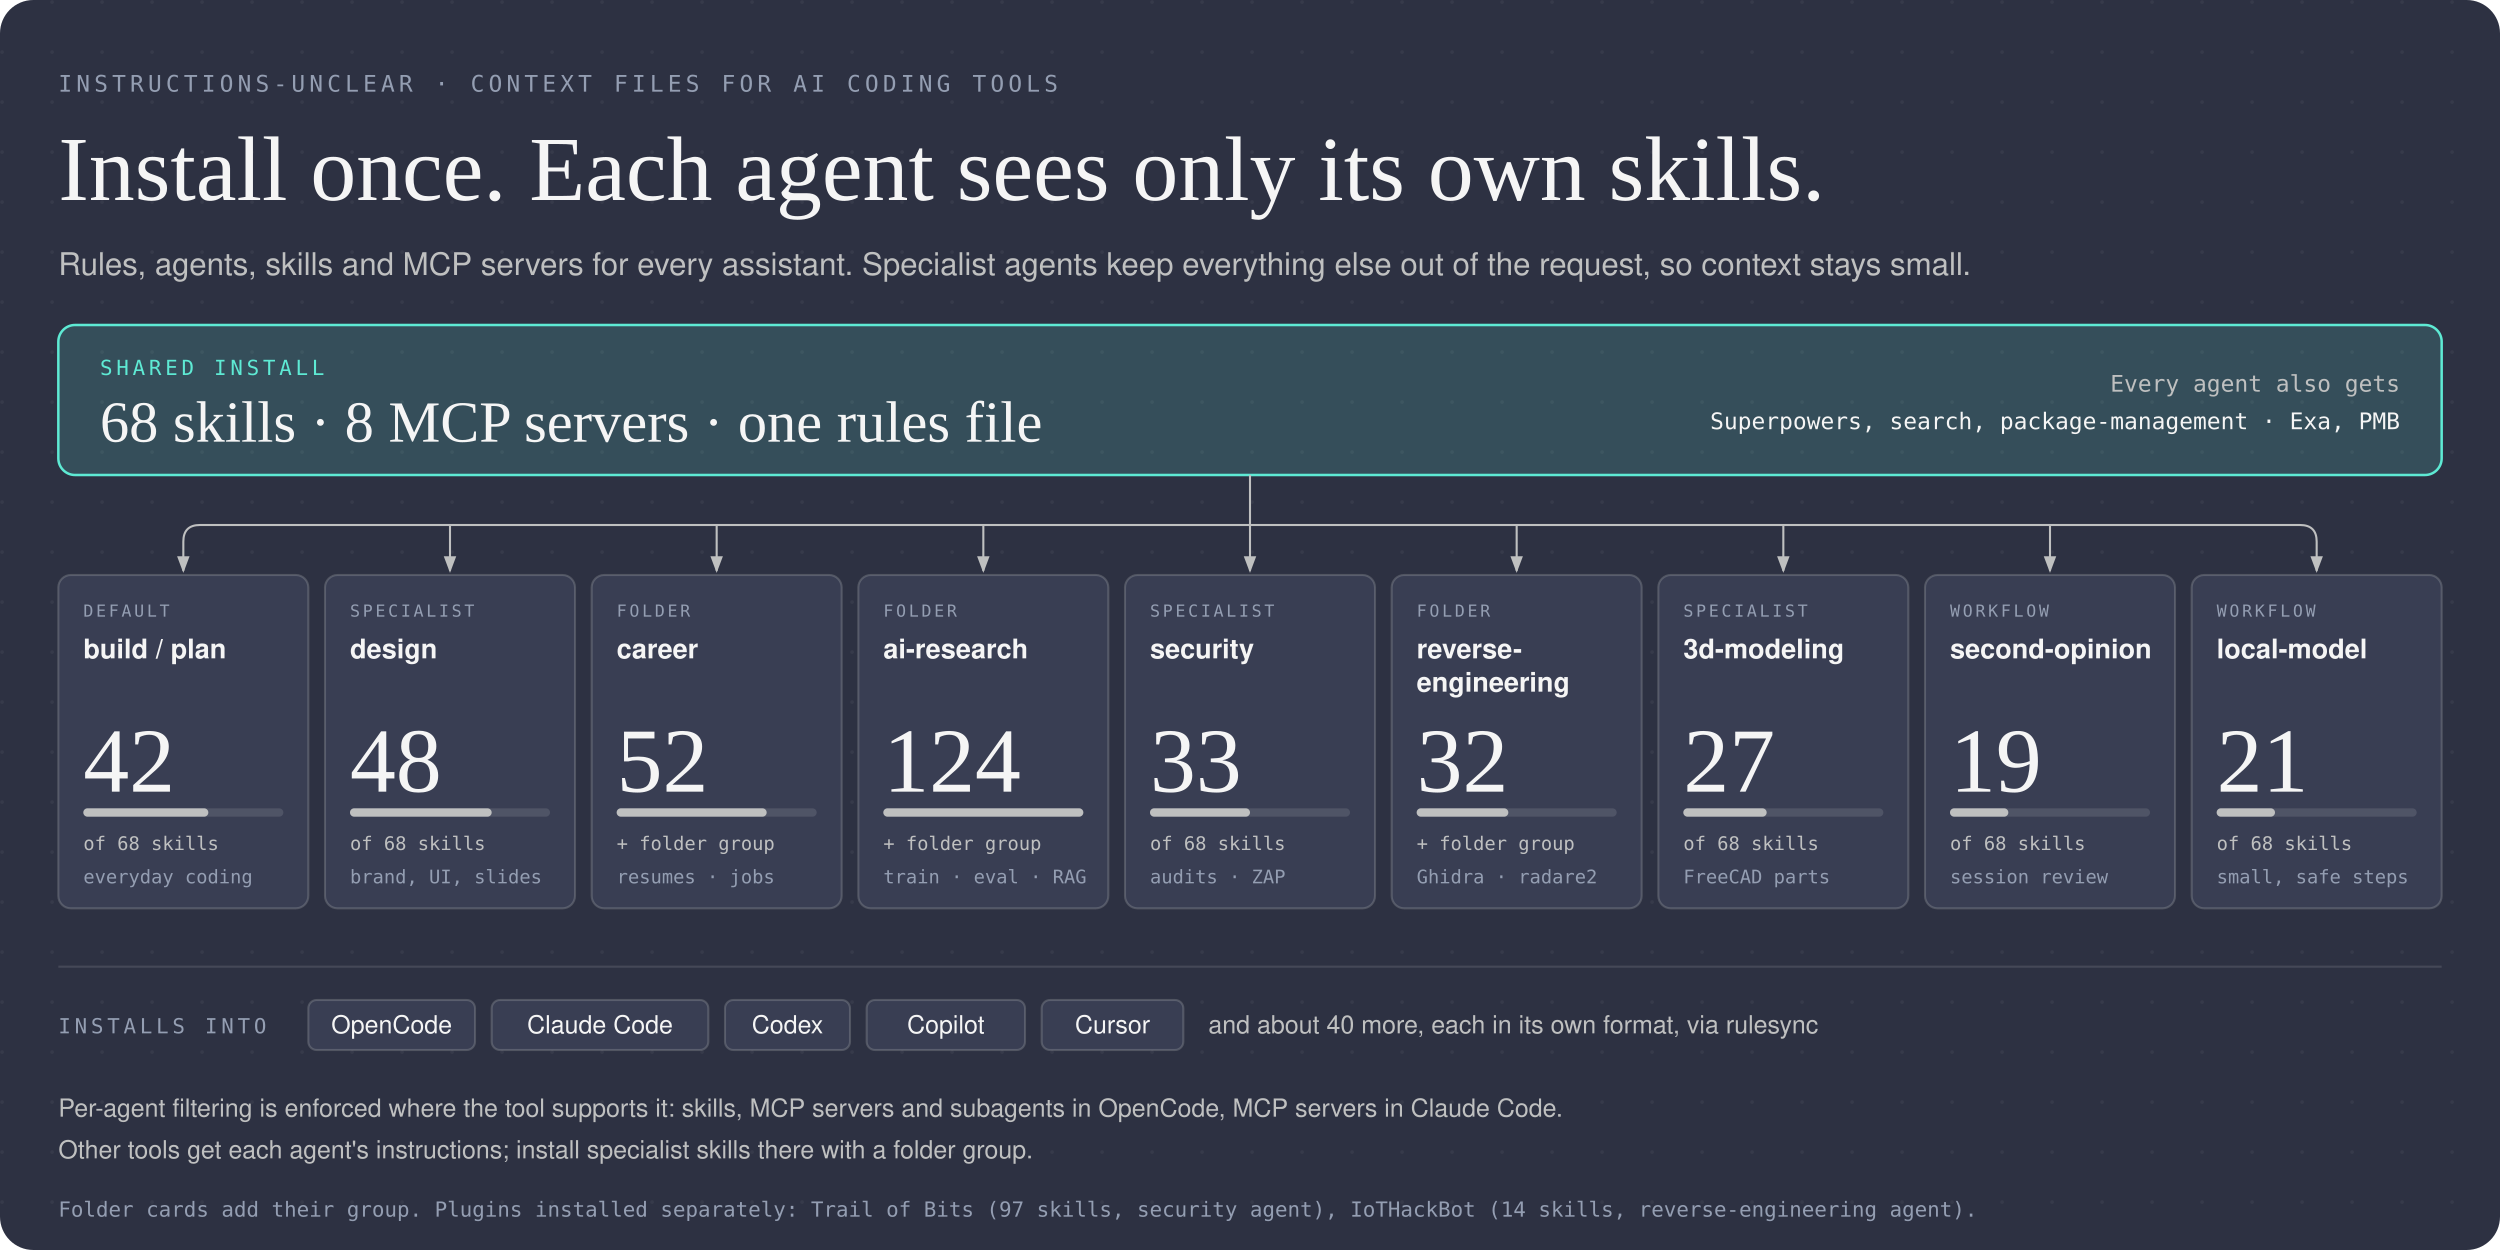
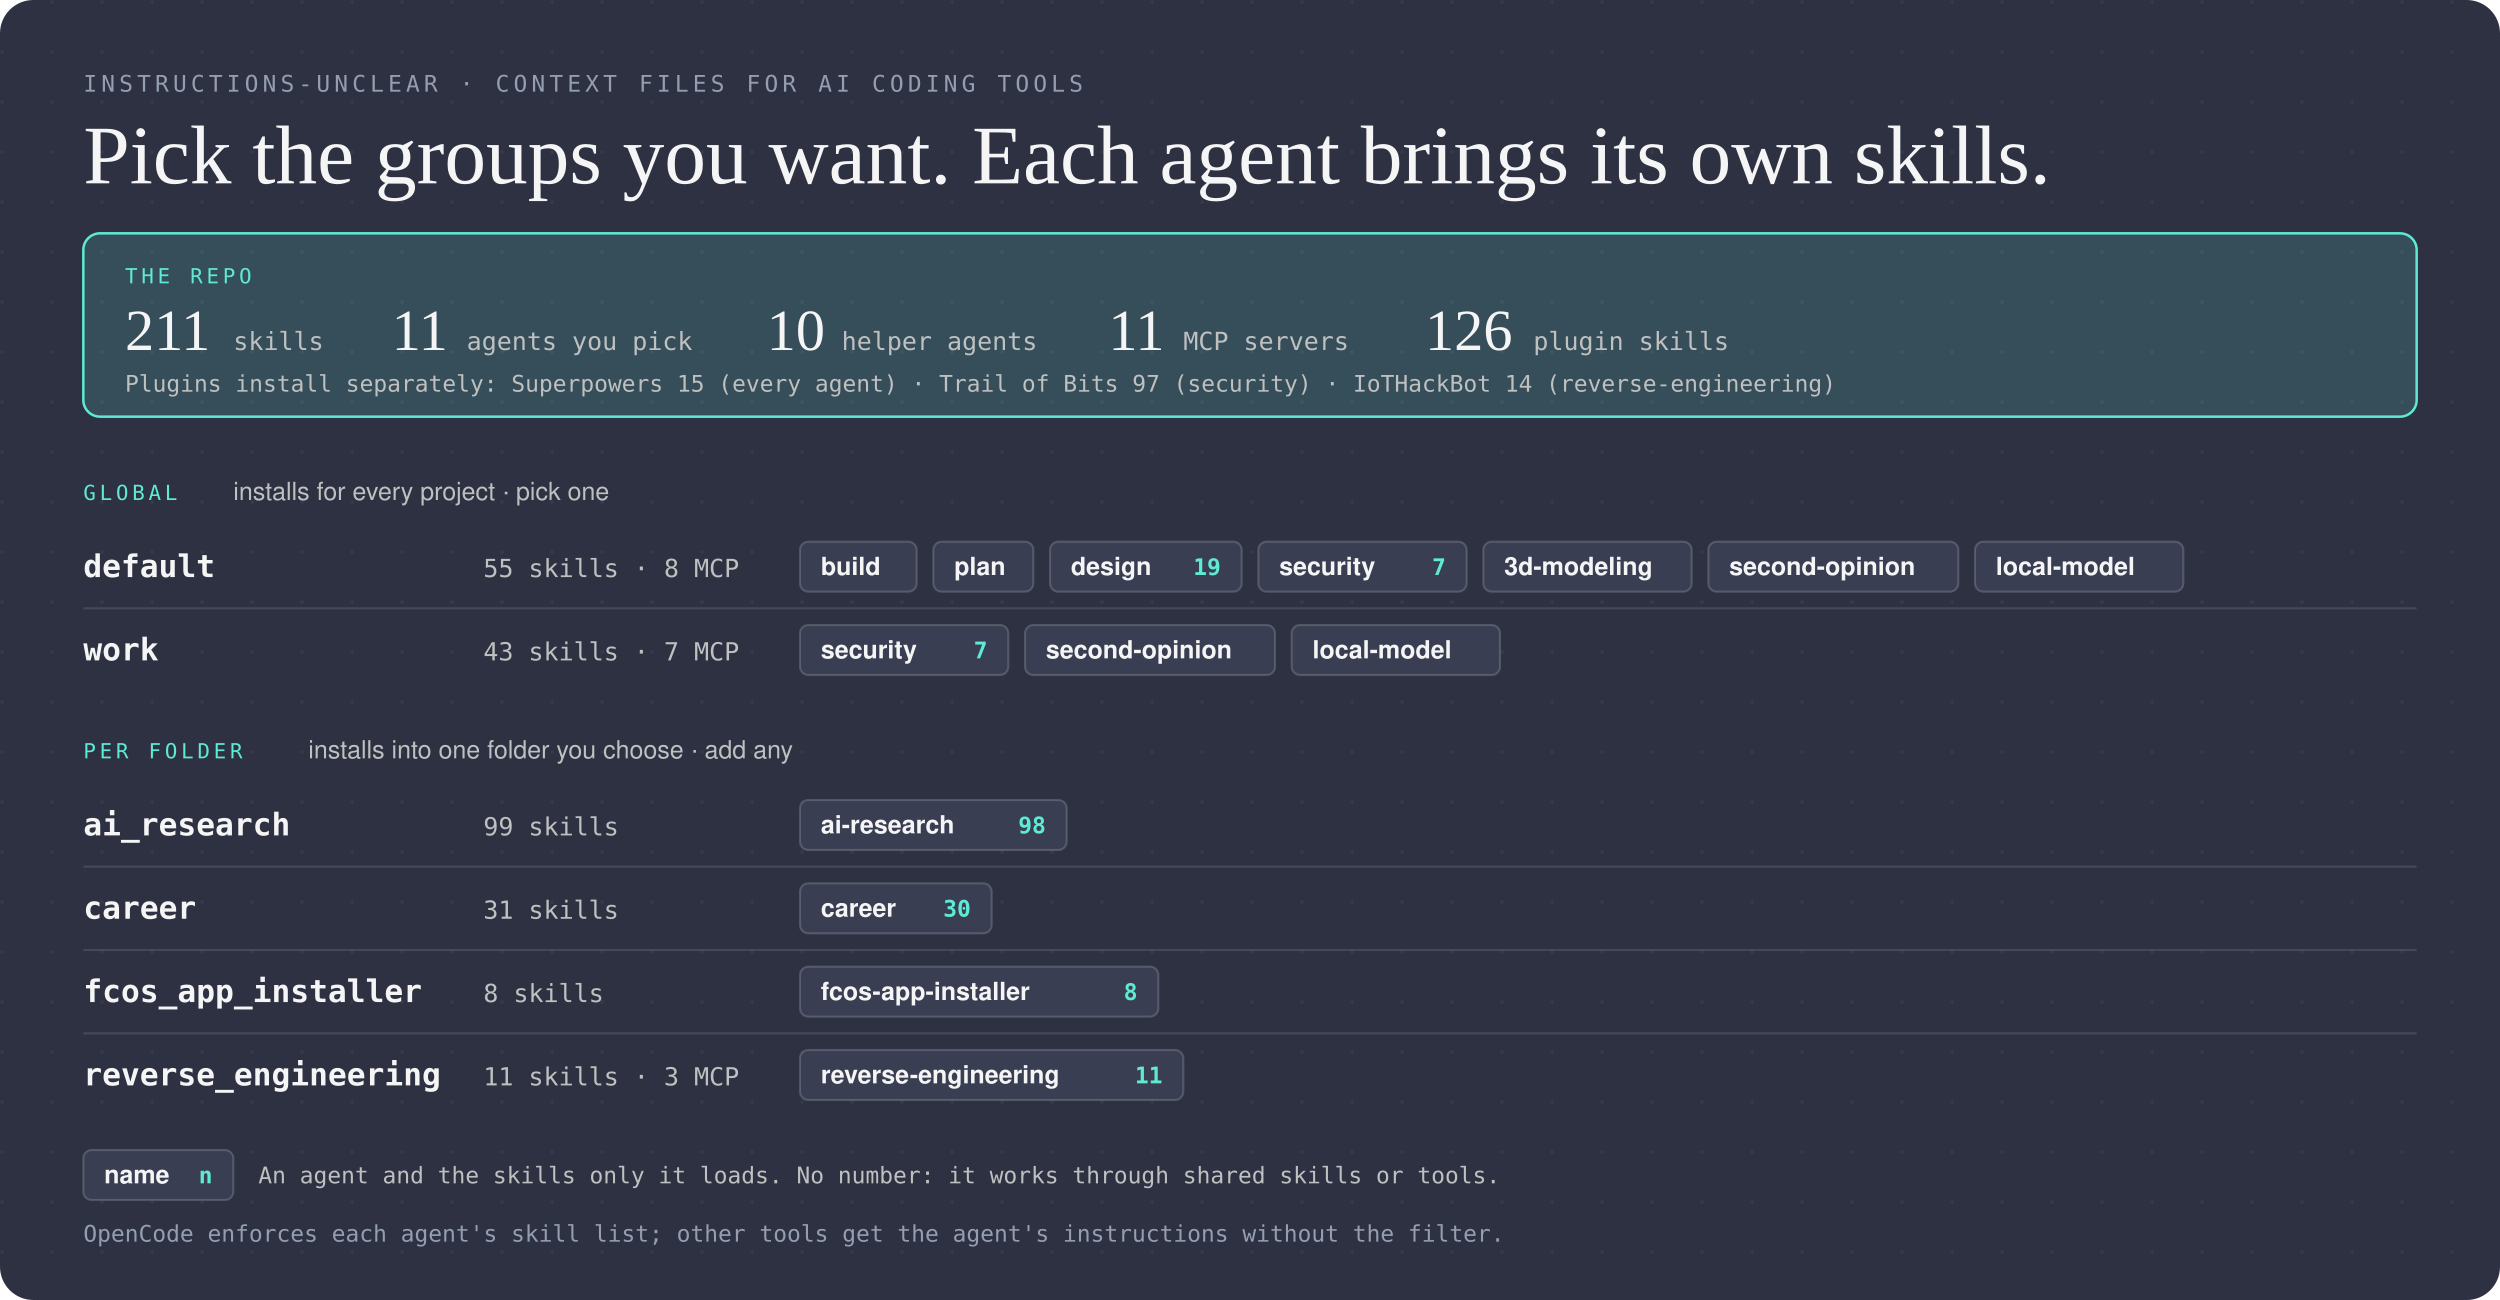
- <svg xmlns="http://www.w3.org/2000/svg" viewBox="0 0 1200 600" width="1200" height="600" role="img" aria-labelledby="hero-title hero-desc">
+ <svg xmlns="http://www.w3.org/2000/svg" viewBox="0 0 1200 624" width="1200" height="624" role="img" aria-labelledby="hero-title hero-desc">
  <defs>
    <pattern id="dots" width="24" height="24" patternUnits="userSpaceOnUse">
      <circle cx="1" cy="1" r="0.9" fill="rgba(245,245,245,0.08)" />
    </pattern>
-     <marker id="arrow" markerWidth="8" markerHeight="6" refX="7" refY="3" orient="auto">
-       <polygon points="0 0, 8 3, 0 6" fill="#bfc0c0" />
-     </marker>
  </defs>
-   <rect width="1200" height="600" rx="16" fill="#2d3142" />
-   <rect width="1200" height="600" rx="16" fill="url(#dots)" opacity="0.6" />
-   <text x="28" y="44" fill="#949eb2" font-size="11" font-family="'Geist Mono', ui-monospace, SFMono-Regular, Menlo, Consolas, monospace" font-weight="500" letter-spacing="0.18em">INSTRUCTIONS-UNCLEAR · CONTEXT FILES FOR AI CODING TOOLS</text>
-   <text x="28" y="96" fill="#f5f5f5" font-size="44" font-family="'Instrument Serif', Georgia, 'Times New Roman', serif">Install once. Each agent sees only its own skills.</text>
-   <text x="28" y="132" fill="#bfc0c0" font-size="15" font-family="'Geist', -apple-system, 'Segoe UI', Helvetica, Arial, sans-serif">Rules, agents, skills and MCP servers for every assistant. Specialist agents keep everything else out of the request, so context stays small.</text>
-   <rect x="28" y="156" width="1144" height="72" rx="8" fill="rgba(94,234,212,0.16)" stroke="#5eead4" stroke-width="1.2" />
-   <text x="48" y="180" fill="#5eead4" font-size="10" font-family="'Geist Mono', ui-monospace, SFMono-Regular, Menlo, Consolas, monospace" font-weight="500" letter-spacing="0.18em">SHARED INSTALL</text>
-   <text x="48" y="212" fill="#f5f5f5" font-size="28" font-family="'Instrument Serif', Georgia, 'Times New Roman', serif">68 skills · 8 MCP servers · one rules file</text>
-   <text x="1152" y="188" fill="#bfc0c0" font-size="11" font-family="'Geist Mono', ui-monospace, SFMono-Regular, Menlo, Consolas, monospace" text-anchor="end">Every agent also gets</text>
-   <text x="1152" y="206" fill="#f5f5f5" font-size="11" font-family="'Geist Mono', ui-monospace, SFMono-Regular, Menlo, Consolas, monospace" text-anchor="end">Superpowers, search, package-management · Exa, PMB</text>
-   <path d="M 600,228 V 252" fill="none" stroke="#bfc0c0" stroke-width="1" />
-   <path d="M 96,252 H 1104" fill="none" stroke="#bfc0c0" stroke-width="1" />
-   <path d="M 96,252 Q 88,252 88,260 V 274" fill="none" stroke="#bfc0c0" stroke-width="1" marker-end="url(#arrow)" />
-   <path d="M 216,252 V 274" fill="none" stroke="#bfc0c0" stroke-width="1" marker-end="url(#arrow)" />
-   <path d="M 344,252 V 274" fill="none" stroke="#bfc0c0" stroke-width="1" marker-end="url(#arrow)" />
-   <path d="M 472,252 V 274" fill="none" stroke="#bfc0c0" stroke-width="1" marker-end="url(#arrow)" />
-   <path d="M 600,252 V 274" fill="none" stroke="#bfc0c0" stroke-width="1" marker-end="url(#arrow)" />
-   <path d="M 728,252 V 274" fill="none" stroke="#bfc0c0" stroke-width="1" marker-end="url(#arrow)" />
-   <path d="M 856,252 V 274" fill="none" stroke="#bfc0c0" stroke-width="1" marker-end="url(#arrow)" />
-   <path d="M 984,252 V 274" fill="none" stroke="#bfc0c0" stroke-width="1" marker-end="url(#arrow)" />
-   <path d="M 1104,252 Q 1112,252 1112,260 V 274" fill="none" stroke="#bfc0c0" stroke-width="1" marker-end="url(#arrow)" />
-   <rect x="28" y="276" width="120" height="160" rx="6" fill="#393e53" stroke="rgba(191,192,192,0.25)" stroke-width="1" />
-   <text x="40" y="296" fill="#949eb2" font-size="8" font-family="'Geist Mono', ui-monospace, SFMono-Regular, Menlo, Consolas, monospace" font-weight="500" letter-spacing="0.16em">DEFAULT</text>
-   <text x="40" y="316" fill="#f5f5f5" font-size="13" font-family="'Geist', -apple-system, 'Segoe UI', Helvetica, Arial, sans-serif" font-weight="600">build / plan</text>
-   <text x="40" y="380" fill="#f5f5f5" font-size="44" font-family="'Instrument Serif', Georgia, 'Times New Roman', serif">42</text>
-   <rect x="40" y="388" width="96" height="4" rx="2" fill="rgba(245,245,245,0.12)" />
-   <rect x="40" y="388" width="60" height="4" rx="2" fill="#bfc0c0" />
-   <text x="40" y="408" fill="#bfc0c0" font-size="9" font-family="'Geist Mono', ui-monospace, SFMono-Regular, Menlo, Consolas, monospace">of 68 skills</text>
-   <text x="40" y="424" fill="#949eb2" font-size="9" font-family="'Geist Mono', ui-monospace, SFMono-Regular, Menlo, Consolas, monospace">everyday coding</text>
-   <rect x="156" y="276" width="120" height="160" rx="6" fill="#393e53" stroke="rgba(191,192,192,0.25)" stroke-width="1" />
-   <text x="168" y="296" fill="#949eb2" font-size="8" font-family="'Geist Mono', ui-monospace, SFMono-Regular, Menlo, Consolas, monospace" font-weight="500" letter-spacing="0.16em">SPECIALIST</text>
-   <text x="168" y="316" fill="#f5f5f5" font-size="13" font-family="'Geist', -apple-system, 'Segoe UI', Helvetica, Arial, sans-serif" font-weight="600">design</text>
-   <text x="168" y="380" fill="#f5f5f5" font-size="44" font-family="'Instrument Serif', Georgia, 'Times New Roman', serif">48</text>
-   <rect x="168" y="388" width="96" height="4" rx="2" fill="rgba(245,245,245,0.12)" />
-   <rect x="168" y="388" width="68" height="4" rx="2" fill="#bfc0c0" />
-   <text x="168" y="408" fill="#bfc0c0" font-size="9" font-family="'Geist Mono', ui-monospace, SFMono-Regular, Menlo, Consolas, monospace">of 68 skills</text>
-   <text x="168" y="424" fill="#949eb2" font-size="9" font-family="'Geist Mono', ui-monospace, SFMono-Regular, Menlo, Consolas, monospace">brand, UI, slides</text>
-   <rect x="284" y="276" width="120" height="160" rx="6" fill="#393e53" stroke="rgba(191,192,192,0.25)" stroke-width="1" />
-   <text x="296" y="296" fill="#949eb2" font-size="8" font-family="'Geist Mono', ui-monospace, SFMono-Regular, Menlo, Consolas, monospace" font-weight="500" letter-spacing="0.16em">FOLDER</text>
-   <text x="296" y="316" fill="#f5f5f5" font-size="13" font-family="'Geist', -apple-system, 'Segoe UI', Helvetica, Arial, sans-serif" font-weight="600">career</text>
-   <text x="296" y="380" fill="#f5f5f5" font-size="44" font-family="'Instrument Serif', Georgia, 'Times New Roman', serif">52</text>
-   <rect x="296" y="388" width="96" height="4" rx="2" fill="rgba(245,245,245,0.12)" />
-   <rect x="296" y="388" width="72" height="4" rx="2" fill="#bfc0c0" />
-   <text x="296" y="408" fill="#bfc0c0" font-size="9" font-family="'Geist Mono', ui-monospace, SFMono-Regular, Menlo, Consolas, monospace">+ folder group</text>
-   <text x="296" y="424" fill="#949eb2" font-size="9" font-family="'Geist Mono', ui-monospace, SFMono-Regular, Menlo, Consolas, monospace">resumes · jobs</text>
-   <rect x="412" y="276" width="120" height="160" rx="6" fill="#393e53" stroke="rgba(191,192,192,0.25)" stroke-width="1" />
-   <text x="424" y="296" fill="#949eb2" font-size="8" font-family="'Geist Mono', ui-monospace, SFMono-Regular, Menlo, Consolas, monospace" font-weight="500" letter-spacing="0.16em">FOLDER</text>
-   <text x="424" y="316" fill="#f5f5f5" font-size="13" font-family="'Geist', -apple-system, 'Segoe UI', Helvetica, Arial, sans-serif" font-weight="600">ai-research</text>
-   <text x="424" y="380" fill="#f5f5f5" font-size="44" font-family="'Instrument Serif', Georgia, 'Times New Roman', serif">124</text>
-   <rect x="424" y="388" width="96" height="4" rx="2" fill="rgba(245,245,245,0.12)" />
-   <rect x="424" y="388" width="96" height="4" rx="2" fill="#bfc0c0" />
-   <text x="424" y="408" fill="#bfc0c0" font-size="9" font-family="'Geist Mono', ui-monospace, SFMono-Regular, Menlo, Consolas, monospace">+ folder group</text>
-   <text x="424" y="424" fill="#949eb2" font-size="9" font-family="'Geist Mono', ui-monospace, SFMono-Regular, Menlo, Consolas, monospace">train · eval · RAG</text>
-   <rect x="540" y="276" width="120" height="160" rx="6" fill="#393e53" stroke="rgba(191,192,192,0.25)" stroke-width="1" />
-   <text x="552" y="296" fill="#949eb2" font-size="8" font-family="'Geist Mono', ui-monospace, SFMono-Regular, Menlo, Consolas, monospace" font-weight="500" letter-spacing="0.16em">SPECIALIST</text>
-   <text x="552" y="316" fill="#f5f5f5" font-size="13" font-family="'Geist', -apple-system, 'Segoe UI', Helvetica, Arial, sans-serif" font-weight="600">security</text>
-   <text x="552" y="380" fill="#f5f5f5" font-size="44" font-family="'Instrument Serif', Georgia, 'Times New Roman', serif">33</text>
-   <rect x="552" y="388" width="96" height="4" rx="2" fill="rgba(245,245,245,0.12)" />
-   <rect x="552" y="388" width="48" height="4" rx="2" fill="#bfc0c0" />
-   <text x="552" y="408" fill="#bfc0c0" font-size="9" font-family="'Geist Mono', ui-monospace, SFMono-Regular, Menlo, Consolas, monospace">of 68 skills</text>
-   <text x="552" y="424" fill="#949eb2" font-size="9" font-family="'Geist Mono', ui-monospace, SFMono-Regular, Menlo, Consolas, monospace">audits · ZAP</text>
-   <rect x="668" y="276" width="120" height="160" rx="6" fill="#393e53" stroke="rgba(191,192,192,0.25)" stroke-width="1" />
-   <text x="680" y="296" fill="#949eb2" font-size="8" font-family="'Geist Mono', ui-monospace, SFMono-Regular, Menlo, Consolas, monospace" font-weight="500" letter-spacing="0.16em">FOLDER</text>
-   <text x="680" y="316" fill="#f5f5f5" font-size="13" font-family="'Geist', -apple-system, 'Segoe UI', Helvetica, Arial, sans-serif" font-weight="600">reverse-</text>
-   <text x="680" y="332" fill="#f5f5f5" font-size="13" font-family="'Geist', -apple-system, 'Segoe UI', Helvetica, Arial, sans-serif" font-weight="600">engineering</text>
-   <text x="680" y="380" fill="#f5f5f5" font-size="44" font-family="'Instrument Serif', Georgia, 'Times New Roman', serif">32</text>
-   <rect x="680" y="388" width="96" height="4" rx="2" fill="rgba(245,245,245,0.12)" />
-   <rect x="680" y="388" width="44" height="4" rx="2" fill="#bfc0c0" />
-   <text x="680" y="408" fill="#bfc0c0" font-size="9" font-family="'Geist Mono', ui-monospace, SFMono-Regular, Menlo, Consolas, monospace">+ folder group</text>
-   <text x="680" y="424" fill="#949eb2" font-size="9" font-family="'Geist Mono', ui-monospace, SFMono-Regular, Menlo, Consolas, monospace">Ghidra · radare2</text>
-   <rect x="796" y="276" width="120" height="160" rx="6" fill="#393e53" stroke="rgba(191,192,192,0.25)" stroke-width="1" />
-   <text x="808" y="296" fill="#949eb2" font-size="8" font-family="'Geist Mono', ui-monospace, SFMono-Regular, Menlo, Consolas, monospace" font-weight="500" letter-spacing="0.16em">SPECIALIST</text>
-   <text x="808" y="316" fill="#f5f5f5" font-size="13" font-family="'Geist', -apple-system, 'Segoe UI', Helvetica, Arial, sans-serif" font-weight="600">3d-modeling</text>
-   <text x="808" y="380" fill="#f5f5f5" font-size="44" font-family="'Instrument Serif', Georgia, 'Times New Roman', serif">27</text>
-   <rect x="808" y="388" width="96" height="4" rx="2" fill="rgba(245,245,245,0.12)" />
-   <rect x="808" y="388" width="40" height="4" rx="2" fill="#bfc0c0" />
-   <text x="808" y="408" fill="#bfc0c0" font-size="9" font-family="'Geist Mono', ui-monospace, SFMono-Regular, Menlo, Consolas, monospace">of 68 skills</text>
-   <text x="808" y="424" fill="#949eb2" font-size="9" font-family="'Geist Mono', ui-monospace, SFMono-Regular, Menlo, Consolas, monospace">FreeCAD parts</text>
-   <rect x="924" y="276" width="120" height="160" rx="6" fill="#393e53" stroke="rgba(191,192,192,0.25)" stroke-width="1" />
-   <text x="936" y="296" fill="#949eb2" font-size="8" font-family="'Geist Mono', ui-monospace, SFMono-Regular, Menlo, Consolas, monospace" font-weight="500" letter-spacing="0.16em">WORKFLOW</text>
-   <text x="936" y="316" fill="#f5f5f5" font-size="13" font-family="'Geist', -apple-system, 'Segoe UI', Helvetica, Arial, sans-serif" font-weight="600">second-opinion</text>
-   <text x="936" y="380" fill="#f5f5f5" font-size="44" font-family="'Instrument Serif', Georgia, 'Times New Roman', serif">19</text>
-   <rect x="936" y="388" width="96" height="4" rx="2" fill="rgba(245,245,245,0.12)" />
-   <rect x="936" y="388" width="28" height="4" rx="2" fill="#bfc0c0" />
-   <text x="936" y="408" fill="#bfc0c0" font-size="9" font-family="'Geist Mono', ui-monospace, SFMono-Regular, Menlo, Consolas, monospace">of 68 skills</text>
-   <text x="936" y="424" fill="#949eb2" font-size="9" font-family="'Geist Mono', ui-monospace, SFMono-Regular, Menlo, Consolas, monospace">session review</text>
-   <rect x="1052" y="276" width="120" height="160" rx="6" fill="#393e53" stroke="rgba(191,192,192,0.25)" stroke-width="1" />
-   <text x="1064" y="296" fill="#949eb2" font-size="8" font-family="'Geist Mono', ui-monospace, SFMono-Regular, Menlo, Consolas, monospace" font-weight="500" letter-spacing="0.16em">WORKFLOW</text>
-   <text x="1064" y="316" fill="#f5f5f5" font-size="13" font-family="'Geist', -apple-system, 'Segoe UI', Helvetica, Arial, sans-serif" font-weight="600">local-model</text>
-   <text x="1064" y="380" fill="#f5f5f5" font-size="44" font-family="'Instrument Serif', Georgia, 'Times New Roman', serif">21</text>
-   <rect x="1064" y="388" width="96" height="4" rx="2" fill="rgba(245,245,245,0.12)" />
-   <rect x="1064" y="388" width="28" height="4" rx="2" fill="#bfc0c0" />
-   <text x="1064" y="408" fill="#bfc0c0" font-size="9" font-family="'Geist Mono', ui-monospace, SFMono-Regular, Menlo, Consolas, monospace">of 68 skills</text>
-   <text x="1064" y="424" fill="#949eb2" font-size="9" font-family="'Geist Mono', ui-monospace, SFMono-Regular, Menlo, Consolas, monospace">small, safe steps</text>
-   <line x1="28" y1="464" x2="1172" y2="464" stroke="rgba(245,245,245,0.12)" stroke-width="1" />
-   <text x="28" y="496" fill="#949eb2" font-size="10" font-family="'Geist Mono', ui-monospace, SFMono-Regular, Menlo, Consolas, monospace" font-weight="500" letter-spacing="0.18em">INSTALLS INTO</text>
-   <rect x="148" y="480" width="80" height="24" rx="4" fill="#393e53" stroke="rgba(191,192,192,0.25)" stroke-width="1" />
-   <text x="188" y="496" fill="#f5f5f5" font-size="12" font-family="'Geist', -apple-system, 'Segoe UI', Helvetica, Arial, sans-serif" font-weight="500" text-anchor="middle">OpenCode</text>
-   <rect x="236" y="480" width="104" height="24" rx="4" fill="#393e53" stroke="rgba(191,192,192,0.25)" stroke-width="1" />
-   <text x="288" y="496" fill="#f5f5f5" font-size="12" font-family="'Geist', -apple-system, 'Segoe UI', Helvetica, Arial, sans-serif" font-weight="500" text-anchor="middle">Claude Code</text>
-   <rect x="348" y="480" width="60" height="24" rx="4" fill="#393e53" stroke="rgba(191,192,192,0.25)" stroke-width="1" />
-   <text x="378" y="496" fill="#f5f5f5" font-size="12" font-family="'Geist', -apple-system, 'Segoe UI', Helvetica, Arial, sans-serif" font-weight="500" text-anchor="middle">Codex</text>
-   <rect x="416" y="480" width="76" height="24" rx="4" fill="#393e53" stroke="rgba(191,192,192,0.25)" stroke-width="1" />
-   <text x="454" y="496" fill="#f5f5f5" font-size="12" font-family="'Geist', -apple-system, 'Segoe UI', Helvetica, Arial, sans-serif" font-weight="500" text-anchor="middle">Copilot</text>
-   <rect x="500" y="480" width="68" height="24" rx="4" fill="#393e53" stroke="rgba(191,192,192,0.25)" stroke-width="1" />
-   <text x="534" y="496" fill="#f5f5f5" font-size="12" font-family="'Geist', -apple-system, 'Segoe UI', Helvetica, Arial, sans-serif" font-weight="500" text-anchor="middle">Cursor</text>
-   <text x="580" y="496" fill="#bfc0c0" font-size="12" font-family="'Geist', -apple-system, 'Segoe UI', Helvetica, Arial, sans-serif">and about 40 more, each in its own format, via rulesync</text>
-   <text x="28" y="536" fill="#bfc0c0" font-size="12" font-family="'Geist', -apple-system, 'Segoe UI', Helvetica, Arial, sans-serif">Per-agent filtering is enforced where the tool supports it: skills, MCP servers and subagents in OpenCode, MCP servers in Claude Code.</text>
-   <text x="28" y="556" fill="#bfc0c0" font-size="12" font-family="'Geist', -apple-system, 'Segoe UI', Helvetica, Arial, sans-serif">Other tools get each agent's instructions; install specialist skills there with a folder group.</text>
-   <text x="28" y="584" fill="#949eb2" font-size="10" font-family="'Geist Mono', ui-monospace, SFMono-Regular, Menlo, Consolas, monospace">Folder cards add their group. Plugins installed separately: Trail of Bits (97 skills, security agent), IoTHackBot (14 skills, reverse-engineering agent).</text>
+   <rect width="1200" height="624" rx="16" fill="#2d3142" />
+   <rect width="1200" height="624" rx="16" fill="url(#dots)" opacity="0.6" />
+   <text x="40" y="44" fill="#949eb2" font-size="11" font-family="'Geist Mono', ui-monospace, SFMono-Regular, Menlo, Consolas, monospace" font-weight="500" letter-spacing="0.18em">INSTRUCTIONS-UNCLEAR · CONTEXT FILES FOR AI CODING TOOLS</text>
+   <text x="40" y="88" fill="#f5f5f5" font-size="40" font-family="'Instrument Serif', Georgia, 'Times New Roman', serif">Pick the groups you want. Each agent brings its own skills.</text>
+   <rect x="40" y="112" width="1120" height="88" rx="8" fill="rgba(94,234,212,0.16)" stroke="#5eead4" stroke-width="1.2" />
+   <text x="60" y="136" fill="#5eead4" font-size="10" font-family="'Geist Mono', ui-monospace, SFMono-Regular, Menlo, Consolas, monospace" font-weight="500" letter-spacing="0.18em">THE REPO</text>
+   <text x="60" y="168" fill="#f5f5f5" font-size="28" font-family="'Instrument Serif', Georgia, 'Times New Roman', serif">211</text>
+   <text x="112" y="168" fill="#bfc0c0" font-size="12" font-family="'Geist Mono', ui-monospace, SFMono-Regular, Menlo, Consolas, monospace">skills</text>
+   <text x="188" y="168" fill="#f5f5f5" font-size="28" font-family="'Instrument Serif', Georgia, 'Times New Roman', serif">11</text>
+   <text x="224" y="168" fill="#bfc0c0" font-size="12" font-family="'Geist Mono', ui-monospace, SFMono-Regular, Menlo, Consolas, monospace">agents you pick</text>
+   <text x="368" y="168" fill="#f5f5f5" font-size="28" font-family="'Instrument Serif', Georgia, 'Times New Roman', serif">10</text>
+   <text x="404" y="168" fill="#bfc0c0" font-size="12" font-family="'Geist Mono', ui-monospace, SFMono-Regular, Menlo, Consolas, monospace">helper agents</text>
+   <text x="532" y="168" fill="#f5f5f5" font-size="28" font-family="'Instrument Serif', Georgia, 'Times New Roman', serif">11</text>
+   <text x="568" y="168" fill="#bfc0c0" font-size="12" font-family="'Geist Mono', ui-monospace, SFMono-Regular, Menlo, Consolas, monospace">MCP servers</text>
+   <text x="684" y="168" fill="#f5f5f5" font-size="28" font-family="'Instrument Serif', Georgia, 'Times New Roman', serif">126</text>
+   <text x="736" y="168" fill="#bfc0c0" font-size="12" font-family="'Geist Mono', ui-monospace, SFMono-Regular, Menlo, Consolas, monospace">plugin skills</text>
+   <text x="60" y="188" fill="#bfc0c0" font-size="11" font-family="'Geist Mono', ui-monospace, SFMono-Regular, Menlo, Consolas, monospace">Plugins install separately: Superpowers 15 (every agent) · Trail of Bits 97 (security) · IoTHackBot 14 (reverse-engineering)</text>
+   <text x="40" y="240" fill="#5eead4" font-size="10" font-family="'Geist Mono', ui-monospace, SFMono-Regular, Menlo, Consolas, monospace" font-weight="500" letter-spacing="0.18em">GLOBAL</text>
+   <text x="112" y="240" fill="#bfc0c0" font-size="12" font-family="'Geist', -apple-system, 'Segoe UI', Helvetica, Arial, sans-serif">installs for every project · pick one</text>
+   <text x="40" y="277" fill="#f5f5f5" font-size="15" font-family="'Geist Mono', ui-monospace, SFMono-Regular, Menlo, Consolas, monospace" font-weight="600">default</text>
+   <text x="232" y="277" fill="#bfc0c0" font-size="12" font-family="'Geist Mono', ui-monospace, SFMono-Regular, Menlo, Consolas, monospace">55 skills · 8 MCP</text>
+   <rect x="384" y="260" width="56" height="24" rx="4" fill="#393e53" stroke="rgba(191,192,192,0.25)" stroke-width="1" />
+   <text x="394" y="276" fill="#f5f5f5" font-size="12" font-family="'Geist', -apple-system, 'Segoe UI', Helvetica, Arial, sans-serif" font-weight="600">build</text>
+   <rect x="448" y="260" width="48" height="24" rx="4" fill="#393e53" stroke="rgba(191,192,192,0.25)" stroke-width="1" />
+   <text x="458" y="276" fill="#f5f5f5" font-size="12" font-family="'Geist', -apple-system, 'Segoe UI', Helvetica, Arial, sans-serif" font-weight="600">plan</text>
+   <rect x="504" y="260" width="92" height="24" rx="4" fill="#393e53" stroke="rgba(191,192,192,0.25)" stroke-width="1" />
+   <text x="514" y="276" fill="#f5f5f5" font-size="12" font-family="'Geist', -apple-system, 'Segoe UI', Helvetica, Arial, sans-serif" font-weight="600">design</text>
+   <text x="586" y="276" fill="#5eead4" font-size="11" font-family="'Geist Mono', ui-monospace, SFMono-Regular, Menlo, Consolas, monospace" font-weight="600" text-anchor="end">19</text>
+   <rect x="604" y="260" width="100" height="24" rx="4" fill="#393e53" stroke="rgba(191,192,192,0.25)" stroke-width="1" />
+   <text x="614" y="276" fill="#f5f5f5" font-size="12" font-family="'Geist', -apple-system, 'Segoe UI', Helvetica, Arial, sans-serif" font-weight="600">security</text>
+   <text x="694" y="276" fill="#5eead4" font-size="11" font-family="'Geist Mono', ui-monospace, SFMono-Regular, Menlo, Consolas, monospace" font-weight="600" text-anchor="end">7</text>
+   <rect x="712" y="260" width="100" height="24" rx="4" fill="#393e53" stroke="rgba(191,192,192,0.25)" stroke-width="1" />
+   <text x="722" y="276" fill="#f5f5f5" font-size="12" font-family="'Geist', -apple-system, 'Segoe UI', Helvetica, Arial, sans-serif" font-weight="600">3d-modeling</text>
+   <rect x="820" y="260" width="120" height="24" rx="4" fill="#393e53" stroke="rgba(191,192,192,0.25)" stroke-width="1" />
+   <text x="830" y="276" fill="#f5f5f5" font-size="12" font-family="'Geist', -apple-system, 'Segoe UI', Helvetica, Arial, sans-serif" font-weight="600">second-opinion</text>
+   <rect x="948" y="260" width="100" height="24" rx="4" fill="#393e53" stroke="rgba(191,192,192,0.25)" stroke-width="1" />
+   <text x="958" y="276" fill="#f5f5f5" font-size="12" font-family="'Geist', -apple-system, 'Segoe UI', Helvetica, Arial, sans-serif" font-weight="600">local-model</text>
+   <line x1="40" y1="292" x2="1160" y2="292" stroke="rgba(245,245,245,0.12)" stroke-width="1" />
+   <text x="40" y="317" fill="#f5f5f5" font-size="15" font-family="'Geist Mono', ui-monospace, SFMono-Regular, Menlo, Consolas, monospace" font-weight="600">work</text>
+   <text x="232" y="317" fill="#bfc0c0" font-size="12" font-family="'Geist Mono', ui-monospace, SFMono-Regular, Menlo, Consolas, monospace">43 skills · 7 MCP</text>
+   <rect x="384" y="300" width="100" height="24" rx="4" fill="#393e53" stroke="rgba(191,192,192,0.25)" stroke-width="1" />
+   <text x="394" y="316" fill="#f5f5f5" font-size="12" font-family="'Geist', -apple-system, 'Segoe UI', Helvetica, Arial, sans-serif" font-weight="600">security</text>
+   <text x="474" y="316" fill="#5eead4" font-size="11" font-family="'Geist Mono', ui-monospace, SFMono-Regular, Menlo, Consolas, monospace" font-weight="600" text-anchor="end">7</text>
+   <rect x="492" y="300" width="120" height="24" rx="4" fill="#393e53" stroke="rgba(191,192,192,0.25)" stroke-width="1" />
+   <text x="502" y="316" fill="#f5f5f5" font-size="12" font-family="'Geist', -apple-system, 'Segoe UI', Helvetica, Arial, sans-serif" font-weight="600">second-opinion</text>
+   <rect x="620" y="300" width="100" height="24" rx="4" fill="#393e53" stroke="rgba(191,192,192,0.25)" stroke-width="1" />
+   <text x="630" y="316" fill="#f5f5f5" font-size="12" font-family="'Geist', -apple-system, 'Segoe UI', Helvetica, Arial, sans-serif" font-weight="600">local-model</text>
+   <text x="40" y="364" fill="#5eead4" font-size="10" font-family="'Geist Mono', ui-monospace, SFMono-Regular, Menlo, Consolas, monospace" font-weight="500" letter-spacing="0.18em">PER FOLDER</text>
+   <text x="148" y="364" fill="#bfc0c0" font-size="12" font-family="'Geist', -apple-system, 'Segoe UI', Helvetica, Arial, sans-serif">installs into one folder you choose · add any</text>
+   <text x="40" y="401" fill="#f5f5f5" font-size="15" font-family="'Geist Mono', ui-monospace, SFMono-Regular, Menlo, Consolas, monospace" font-weight="600">ai_research</text>
+   <text x="232" y="401" fill="#bfc0c0" font-size="12" font-family="'Geist Mono', ui-monospace, SFMono-Regular, Menlo, Consolas, monospace">99 skills</text>
+   <rect x="384" y="384" width="128" height="24" rx="4" fill="#393e53" stroke="rgba(191,192,192,0.25)" stroke-width="1" />
+   <text x="394" y="400" fill="#f5f5f5" font-size="12" font-family="'Geist', -apple-system, 'Segoe UI', Helvetica, Arial, sans-serif" font-weight="600">ai-research</text>
+   <text x="502" y="400" fill="#5eead4" font-size="11" font-family="'Geist Mono', ui-monospace, SFMono-Regular, Menlo, Consolas, monospace" font-weight="600" text-anchor="end">98</text>
+   <line x1="40" y1="416" x2="1160" y2="416" stroke="rgba(245,245,245,0.12)" stroke-width="1" />
+   <text x="40" y="441" fill="#f5f5f5" font-size="15" font-family="'Geist Mono', ui-monospace, SFMono-Regular, Menlo, Consolas, monospace" font-weight="600">career</text>
+   <text x="232" y="441" fill="#bfc0c0" font-size="12" font-family="'Geist Mono', ui-monospace, SFMono-Regular, Menlo, Consolas, monospace">31 skills</text>
+   <rect x="384" y="424" width="92" height="24" rx="4" fill="#393e53" stroke="rgba(191,192,192,0.25)" stroke-width="1" />
+   <text x="394" y="440" fill="#f5f5f5" font-size="12" font-family="'Geist', -apple-system, 'Segoe UI', Helvetica, Arial, sans-serif" font-weight="600">career</text>
+   <text x="466" y="440" fill="#5eead4" font-size="11" font-family="'Geist Mono', ui-monospace, SFMono-Regular, Menlo, Consolas, monospace" font-weight="600" text-anchor="end">30</text>
+   <line x1="40" y1="456" x2="1160" y2="456" stroke="rgba(245,245,245,0.12)" stroke-width="1" />
+   <text x="40" y="481" fill="#f5f5f5" font-size="15" font-family="'Geist Mono', ui-monospace, SFMono-Regular, Menlo, Consolas, monospace" font-weight="600">fcos_app_installer</text>
+   <text x="232" y="481" fill="#bfc0c0" font-size="12" font-family="'Geist Mono', ui-monospace, SFMono-Regular, Menlo, Consolas, monospace">8 skills</text>
+   <rect x="384" y="464" width="172" height="24" rx="4" fill="#393e53" stroke="rgba(191,192,192,0.25)" stroke-width="1" />
+   <text x="394" y="480" fill="#f5f5f5" font-size="12" font-family="'Geist', -apple-system, 'Segoe UI', Helvetica, Arial, sans-serif" font-weight="600">fcos-app-installer</text>
+   <text x="546" y="480" fill="#5eead4" font-size="11" font-family="'Geist Mono', ui-monospace, SFMono-Regular, Menlo, Consolas, monospace" font-weight="600" text-anchor="end">8</text>
+   <line x1="40" y1="496" x2="1160" y2="496" stroke="rgba(245,245,245,0.12)" stroke-width="1" />
+   <text x="40" y="521" fill="#f5f5f5" font-size="15" font-family="'Geist Mono', ui-monospace, SFMono-Regular, Menlo, Consolas, monospace" font-weight="600">reverse_engineering</text>
+   <text x="232" y="521" fill="#bfc0c0" font-size="12" font-family="'Geist Mono', ui-monospace, SFMono-Regular, Menlo, Consolas, monospace">11 skills · 3 MCP</text>
+   <rect x="384" y="504" width="184" height="24" rx="4" fill="#393e53" stroke="rgba(191,192,192,0.25)" stroke-width="1" />
+   <text x="394" y="520" fill="#f5f5f5" font-size="12" font-family="'Geist', -apple-system, 'Segoe UI', Helvetica, Arial, sans-serif" font-weight="600">reverse-engineering</text>
+   <text x="558" y="520" fill="#5eead4" font-size="11" font-family="'Geist Mono', ui-monospace, SFMono-Regular, Menlo, Consolas, monospace" font-weight="600" text-anchor="end">11</text>
+   <rect x="40" y="552" width="72" height="24" rx="4" fill="#393e53" stroke="rgba(191,192,192,0.25)" stroke-width="1" />
+   <text x="50" y="568" fill="#f5f5f5" font-size="12" font-family="'Geist', -apple-system, 'Segoe UI', Helvetica, Arial, sans-serif" font-weight="600">name</text>
+   <text x="102" y="568" fill="#5eead4" font-size="11" font-family="'Geist Mono', ui-monospace, SFMono-Regular, Menlo, Consolas, monospace" font-weight="600" text-anchor="end">n</text>
+   <text x="124" y="568" fill="#bfc0c0" font-size="11" font-family="'Geist Mono', ui-monospace, SFMono-Regular, Menlo, Consolas, monospace">An agent and the skills only it loads. No number: it works through shared skills or tools.</text>
+   <text x="40" y="596" fill="#949eb2" font-size="11" font-family="'Geist Mono', ui-monospace, SFMono-Regular, Menlo, Consolas, monospace">OpenCode enforces each agent's skill list; other tools get the agent's instructions without the filter.</text>
</svg>
